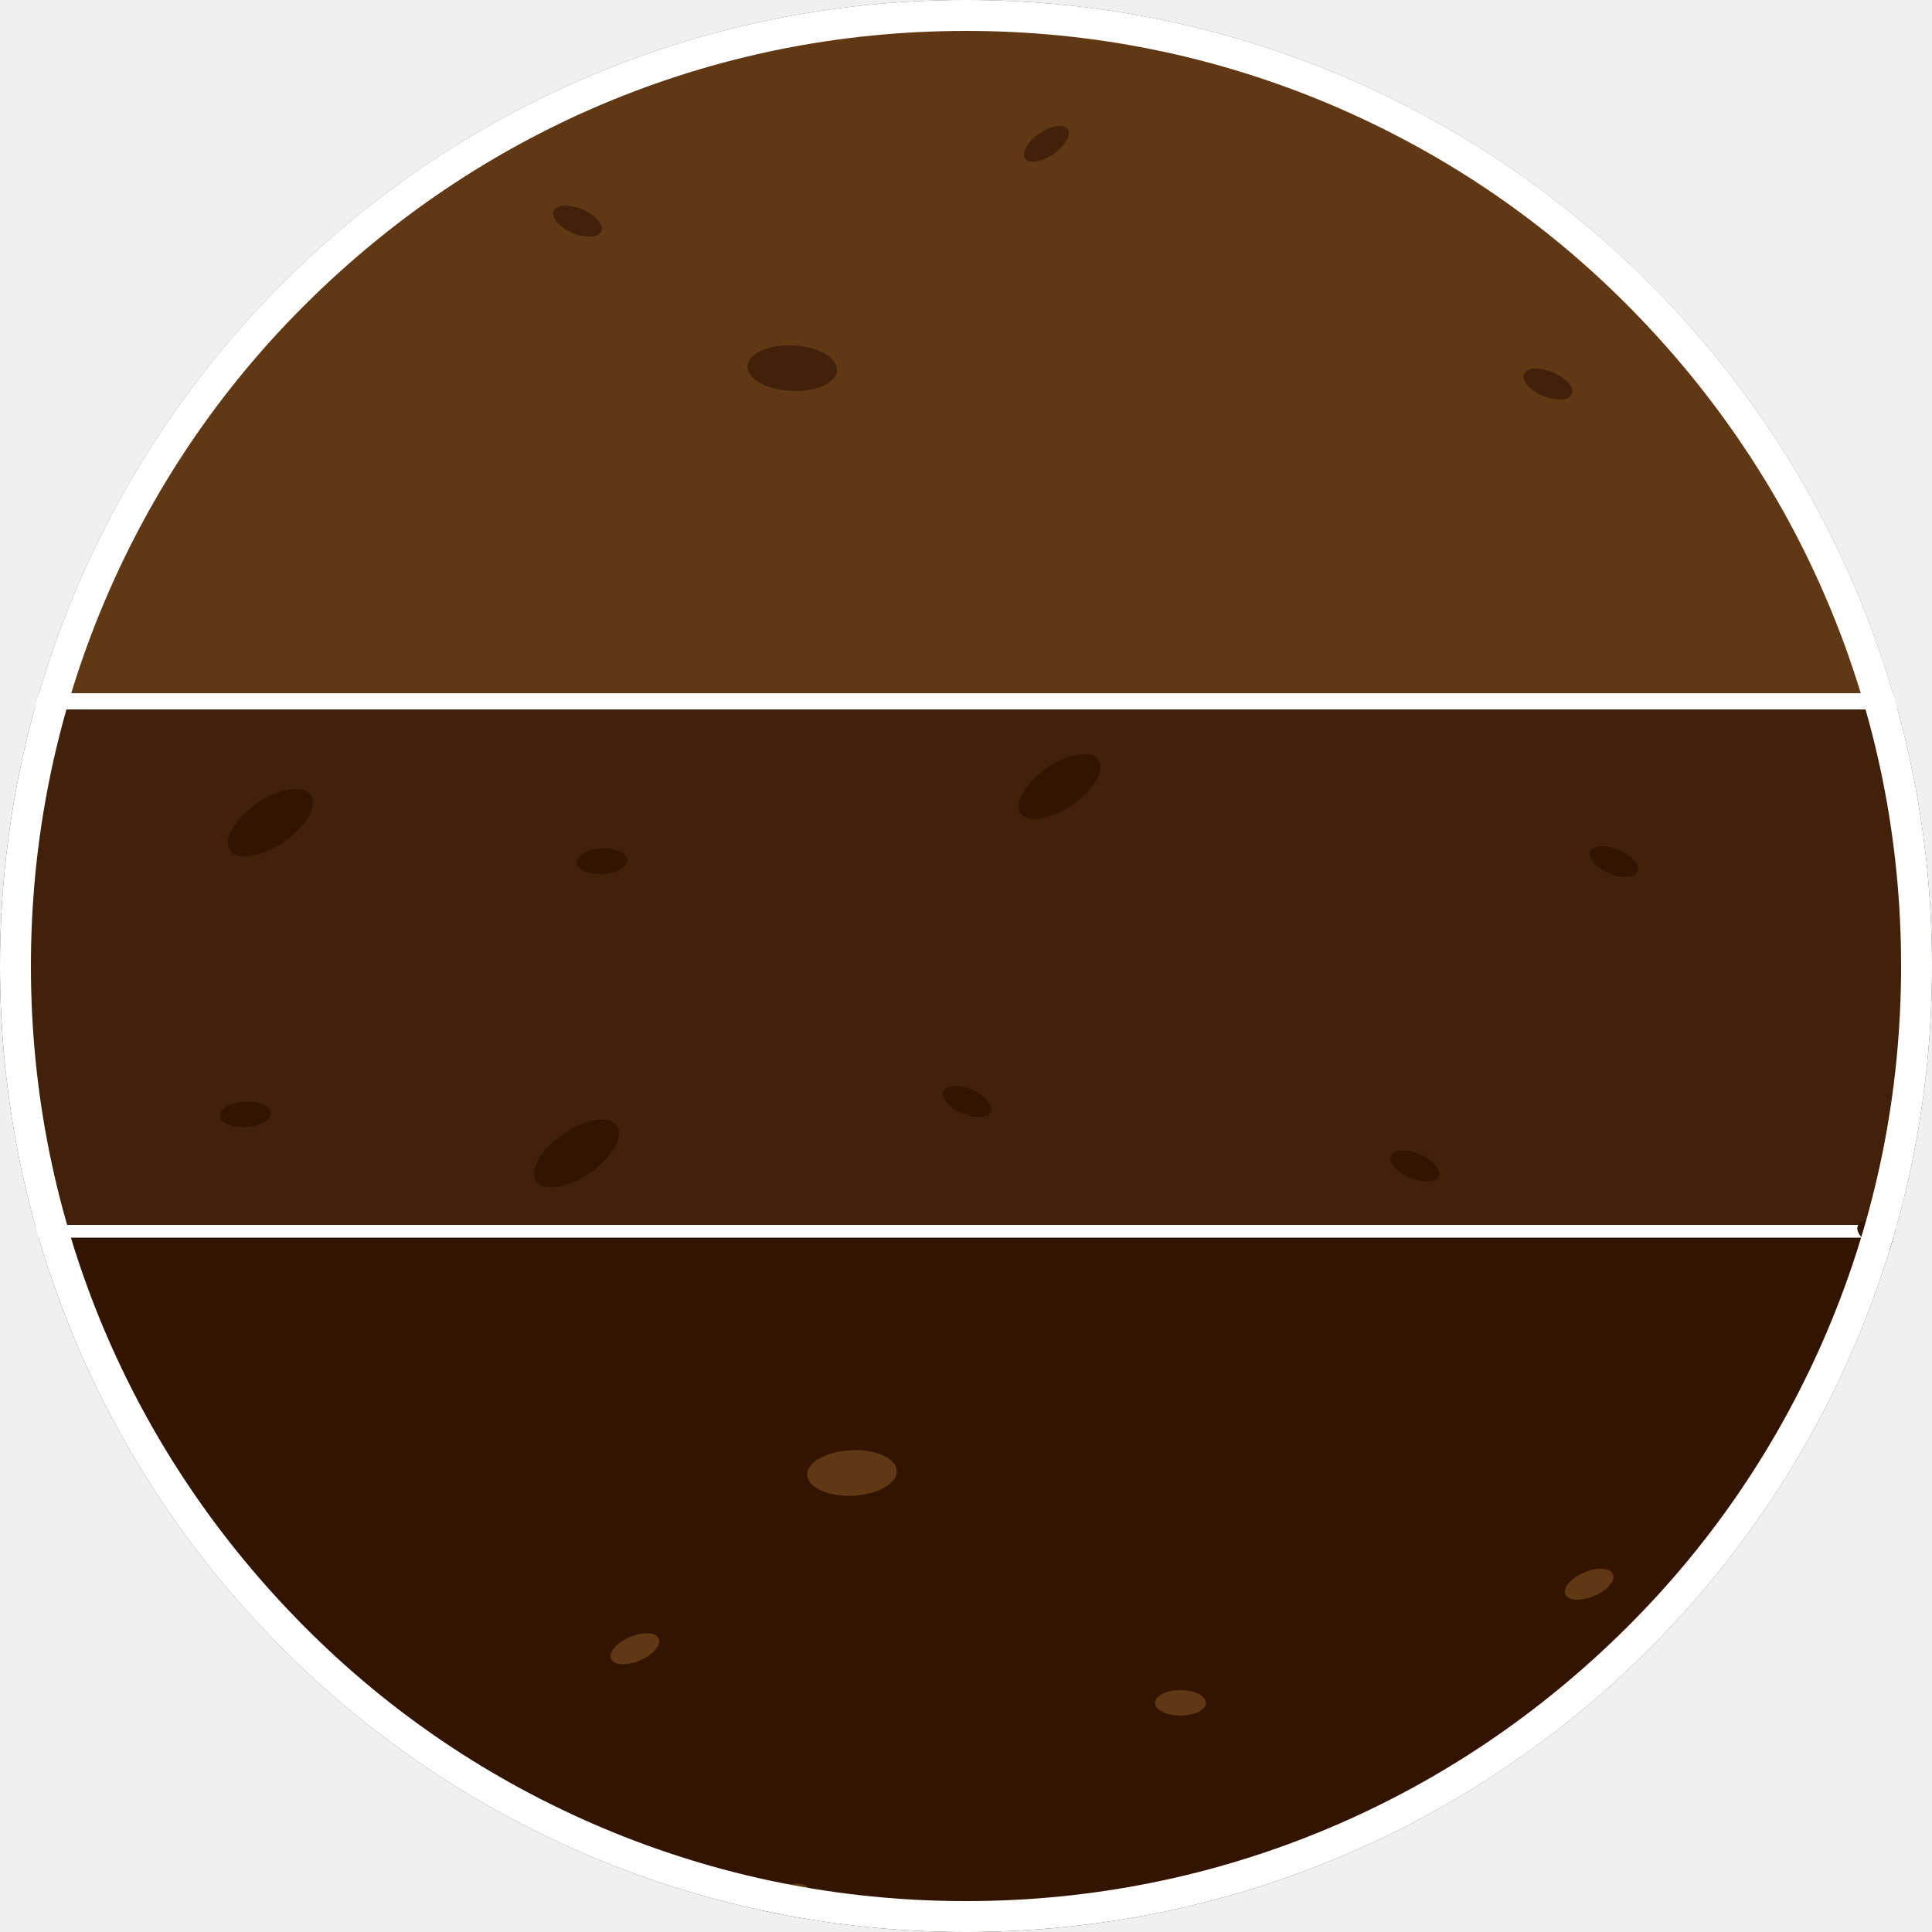
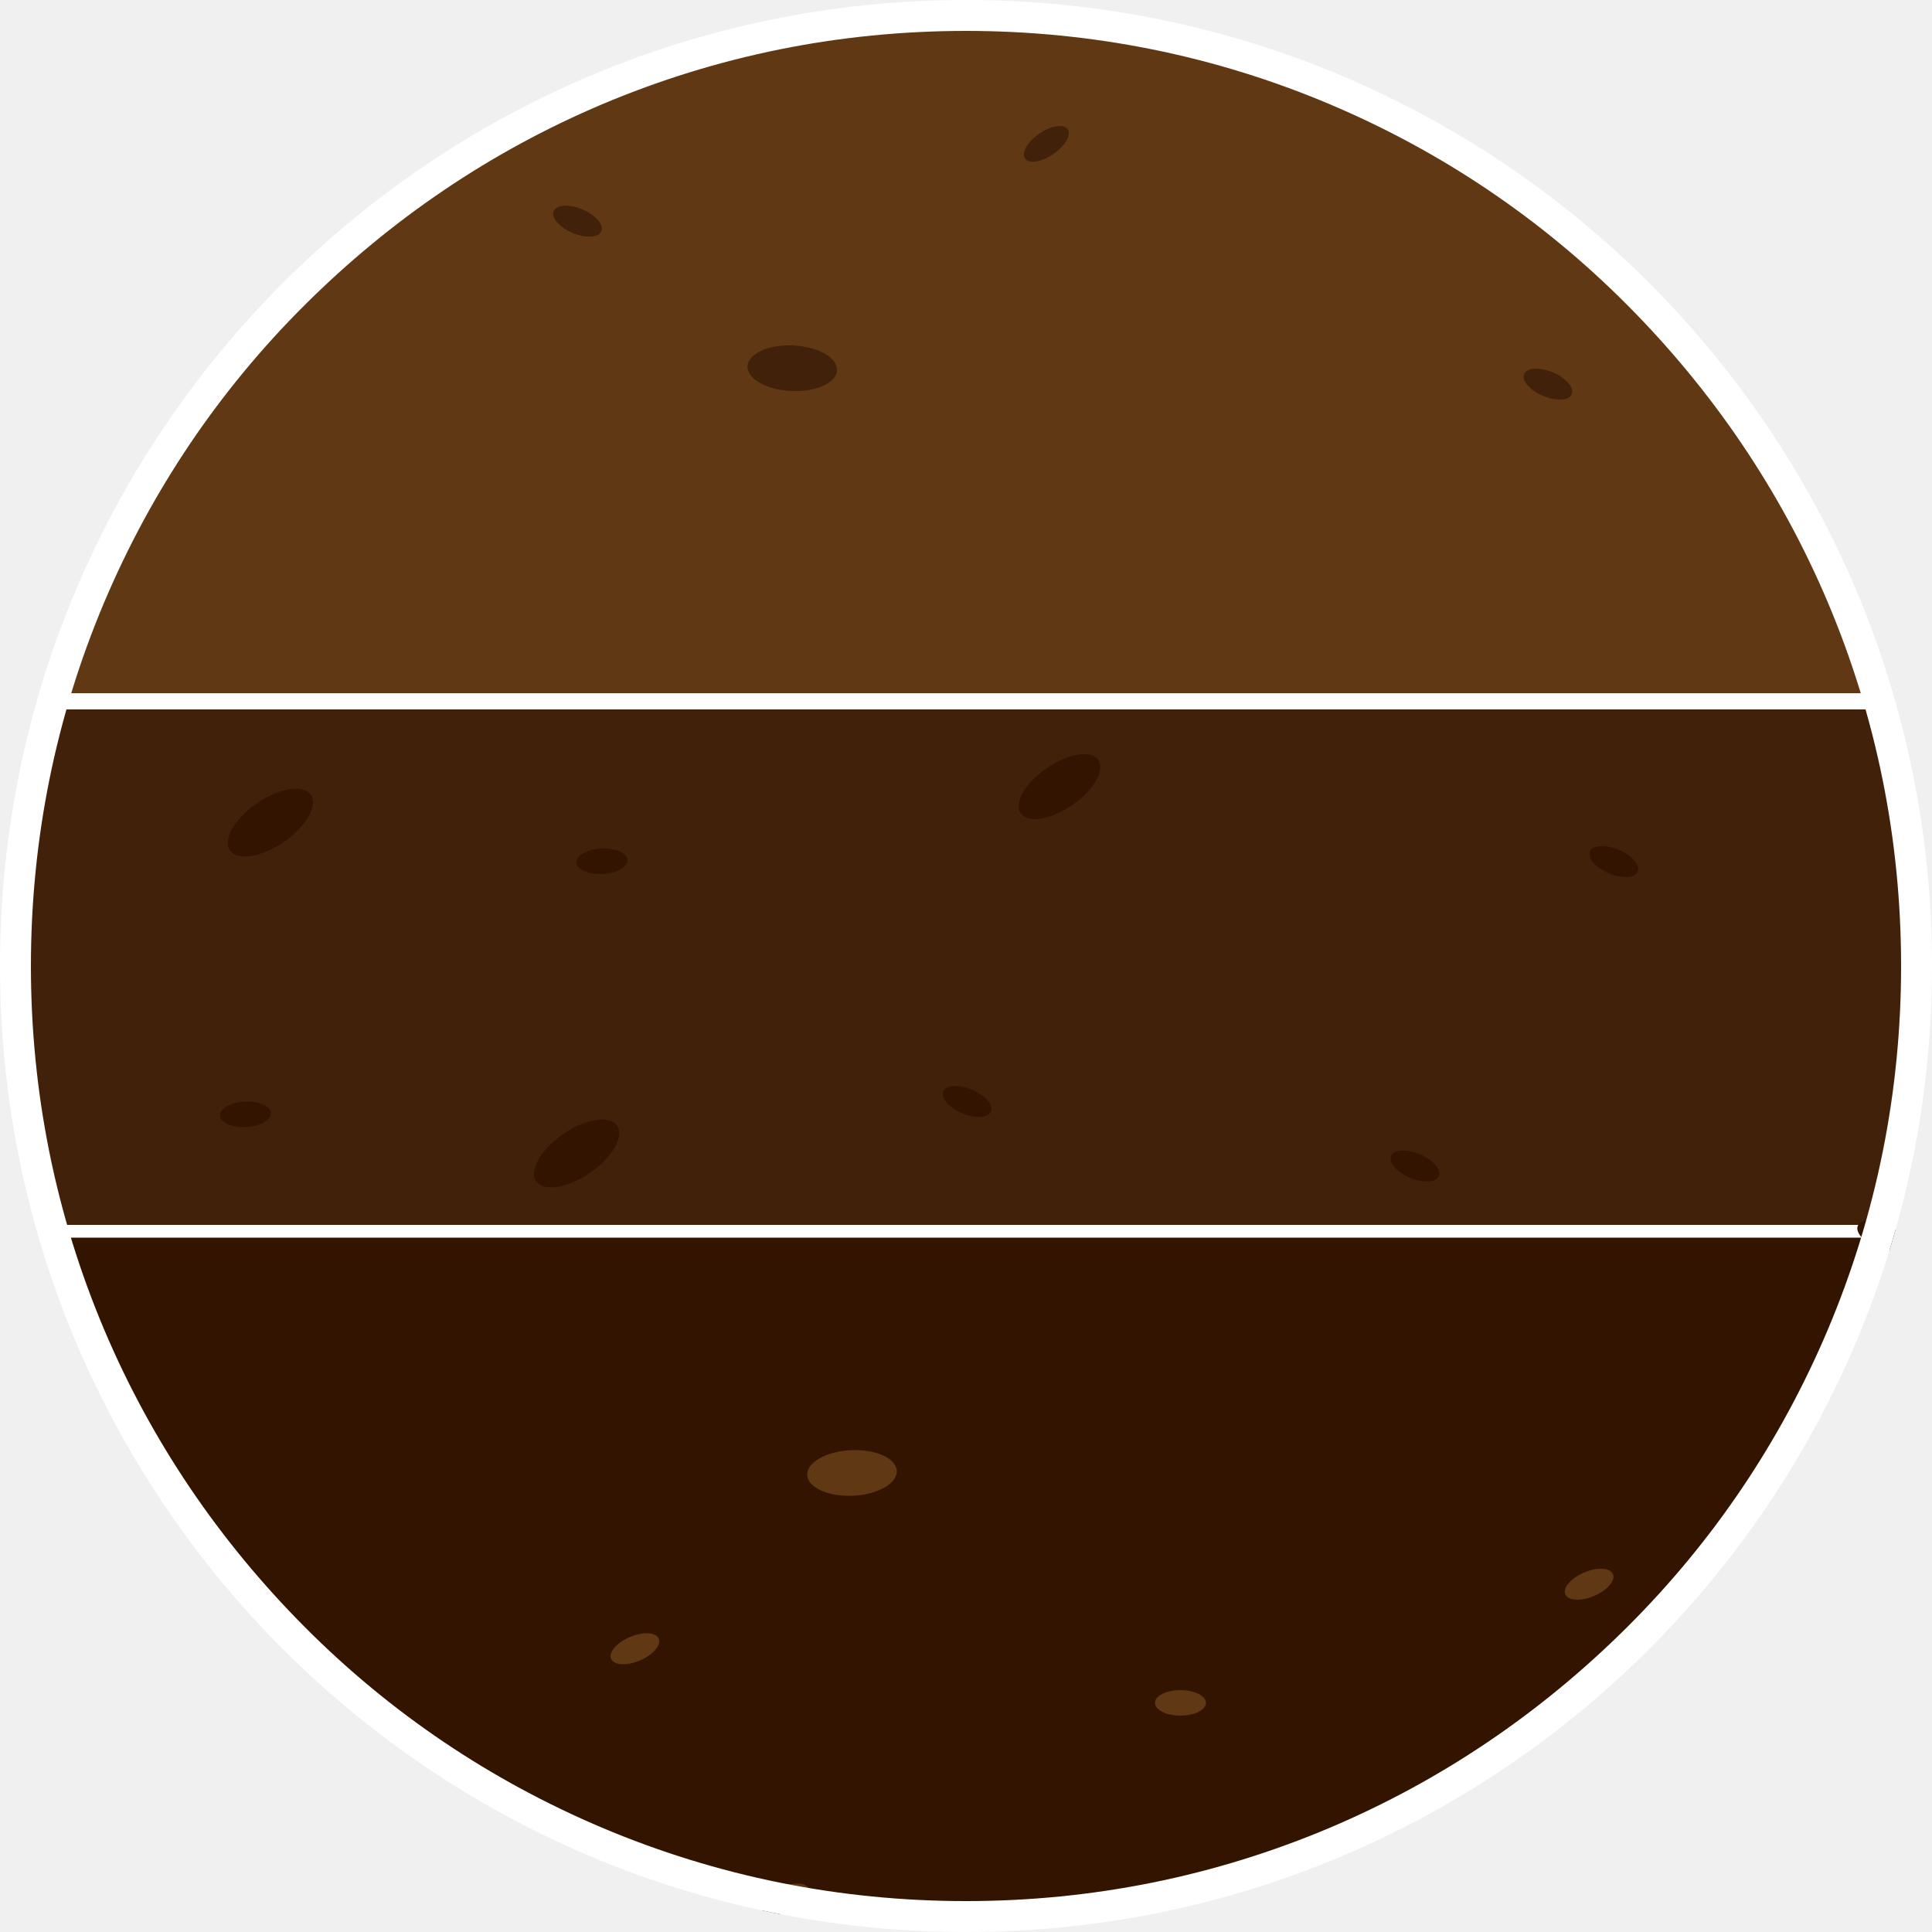
<svg xmlns="http://www.w3.org/2000/svg" xmlns:xlink="http://www.w3.org/1999/xlink" version="1.1" id="Ebene_1" x="0px" y="0px" viewBox="0 0 500 500" style="enable-background:new 0 0 500 500;" xml:space="preserve">
  <style type="text/css">
- 	.st0{clip-path:url(#SVGID_00000067928666572034029340000010256271951220588430_);}
+ 	.st0{clip-path:url(#SVGID_00000041995100287127839310000004117290247156096157_);}
	.st1{fill:#603813;}
	.st2{fill:#42210B;}
	.st3{fill:#FFFFFF;stroke:#FFFFFF;stroke-width:1.808;stroke-miterlimit:10;}
	.st4{fill:#321400;}
- 	.st5{clip-path:url(#SVGID_00000083781886327424819270000003480510871238250916_);}
+ 	.st5{clip-path:url(#SVGID_00000121980208510553095710000009903850643588839305_);}
	.st6{fill:#FFFFFF;}
</style>
  <g>
    <g>
      <defs>
-         <circle id="SVGID_1_" cx="250" cy="250" r="250" />
+         <circle id="SVGID_1_" cx="250" cy="250" r="249.5" />
      </defs>
-       <clipPath id="SVGID_00000158017085370715465440000014110638112638231478_">
+       <clipPath id="SVGID_00000143607544427398897620000002532879403610522780_">
        <use xlink:href="#SVGID_1_" style="overflow:visible;" />
      </clipPath>
-       <g id="Ebene_1_00000142147099179886634290000014429100024192191648_" style="clip-path:url(#SVGID_00000158017085370715465440000014110638112638231478_);">
+       <g id="Ebene_1_00000142147099179886634290000014429100024192191648_" style="clip-path:url(#SVGID_00000143607544427398897620000002532879403610522780_);">
        <rect x="-218.5" y="-77" class="st1" width="937" height="257.3" />
        <g>
          <rect x="-593" y="181.5" class="st2" width="1686.1" height="137.6" />
          <path class="st3" d="M1091.8,182.7v135.2H344.7H155.3h-747.1V182.7h747.1h189.3H1091.8 M1094.3,180.3H344.7H155.3h-749.6v140.1      h749.6h189.3h749.6V180.3L1094.3,180.3z" />
        </g>
        <polygon class="st4" points="343.7,320.3 156.3,320.3 -595.3,320.3 -595.3,583.7 156.3,583.7 343.7,583.7 1095.3,583.7      1095.3,320.3    " />
      </g>
    </g>
    <g>
      <defs>
-         <circle id="SVGID_00000053540208161500178480000016883096304123036298_" cx="250" cy="250" r="250" />
+         <circle id="SVGID_00000003093246409243507200000009854468113383905156_" cx="250" cy="250" r="250" />
      </defs>
-       <clipPath id="SVGID_00000084514508893328007470000013960329090475222919_">
-         <use xlink:href="#SVGID_00000053540208161500178480000016883096304123036298_" style="overflow:visible;" />
+       <clipPath id="SVGID_00000162325090958455371490000004688310204890417596_">
+         <use xlink:href="#SVGID_00000003093246409243507200000009854468113383905156_" style="overflow:visible;" />
      </clipPath>
-       <g id="Isolationsmodus" style="clip-path:url(#SVGID_00000084514508893328007470000013960329090475222919_);">
+       <g id="Isolationsmodus" style="clip-path:url(#SVGID_00000162325090958455371490000004688310204890417596_);">
        <g>
          <g>
            <ellipse transform="matrix(0.8244 -0.566 0.566 0.8244 136.5866 431.7618)" class="st2" cx="764.1" cy="-4.2" rx="12.7" ry="6.1" />
            <ellipse transform="matrix(0.8245 -0.5658 0.5658 0.8245 26.4717 159.7777)" class="st2" cx="270.8" cy="37.2" rx="6.7" ry="3.2" />
            <ellipse transform="matrix(0.8243 -0.5661 0.5661 0.8243 52.2593 349.6585)" class="st2" cx="589.5" cy="90.6" rx="12.2" ry="5.8" />
            <ellipse class="st2" cx="357.6" cy="1.1" rx="6.6" ry="3.3" />
            <ellipse transform="matrix(4.676080e-02 -0.9989 0.9989 4.676080e-02 100.2608 295.617)" class="st2" cx="205" cy="95.3" rx="5.9" ry="11.6" />
            <ellipse transform="matrix(0.3899 -0.9208 0.9208 0.3899 342.4673 478.9873)" class="st2" cx="532.7" cy="-19" rx="3.3" ry="6.7" />
            <ellipse transform="matrix(0.3899 -0.9208 0.9208 0.3899 163.7361 530.0449)" class="st2" cx="481.9" cy="141.5" rx="3.3" ry="6.7" />
            <ellipse transform="matrix(0.3899 -0.9208 0.9208 0.3899 111.7047 170.7435)" class="st2" cx="184.7" cy="1.1" rx="3.3" ry="6.7" />
            <ellipse transform="matrix(0.9987 -5.022392e-02 5.022392e-02 0.9987 -2.6262 38.1336)" class="st2" cx="757.5" cy="71.3" rx="6.6" ry="3.3" />
            <ellipse transform="matrix(0.3899 -0.9208 0.9208 0.3899 365.8744 570.5254)" class="st2" cx="613.5" cy="9.1" rx="3.3" ry="6.7" />
            <ellipse transform="matrix(0.3899 -0.9208 0.9208 0.3899 152.886 429.5289)" class="st2" cx="400.6" cy="99.4" rx="3.3" ry="6.7" />
            <ellipse transform="matrix(0.3899 -0.9208 0.9208 0.3899 38.4952 172.5936)" class="st2" cx="149.5" cy="57.2" rx="3.3" ry="6.7" />
            <ellipse transform="matrix(0.8244 -0.566 0.566 0.8244 -142.732 136.8739)" class="st4" cx="149.2" cy="298.5" rx="12.7" ry="6.1" />
            <ellipse transform="matrix(0.8245 -0.5658 0.5658 0.8245 -30.8573 486.6599)" class="st4" cx="769.2" cy="293.1" rx="6.7" ry="3.2" />
            <ellipse transform="matrix(0.8243 -0.5661 0.5661 0.8243 -67.0892 190.9741)" class="st4" cx="274.2" cy="203.6" rx="12.2" ry="5.8" />
            <ellipse class="st4" cx="555.2" cy="242.3" rx="6.6" ry="3.3" />
            <ellipse transform="matrix(4.676080e-02 -0.9989 0.9989 4.676080e-02 444.5652 854.4482)" class="st4" cx="670" cy="194.3" rx="5.9" ry="11.6" />
            <ellipse transform="matrix(0.3899 -0.9208 0.9208 0.3899 -54.3949 521.3254)" class="st4" cx="366.2" cy="301.7" rx="3.3" ry="6.7" />
            <ellipse transform="matrix(0.3899 -0.9208 0.9208 0.3899 2.6178 643.5663)" class="st4" cx="487" cy="319.8" rx="3.3" ry="6.7" />
            <ellipse transform="matrix(0.3899 -0.9208 0.9208 0.3899 144.3194 804.0671)" class="st4" cx="679" cy="293.1" rx="3.3" ry="6.7" />
            <ellipse transform="matrix(0.9987 -5.022392e-02 5.022392e-02 0.9987 -10.9978 8.1056)" class="st4" cx="155.8" cy="222.9" rx="6.6" ry="3.3" />
            <ellipse transform="matrix(0.3899 -0.9208 0.9208 0.3899 -109.8228 404.3775)" class="st4" cx="250.3" cy="285.1" rx="3.3" ry="6.7" />
            <ellipse transform="matrix(0.3899 -0.9208 0.9208 0.3899 49.5529 520.6805)" class="st4" cx="417.7" cy="222.9" rx="3.3" ry="6.7" />
            <ellipse transform="matrix(0.3899 -0.9208 0.9208 0.3899 244.3182 814.6497)" class="st4" cx="737" cy="222.9" rx="3.3" ry="6.7" />
            <ellipse transform="matrix(0.566 -0.8244 0.8244 0.566 -79.2767 843.0706)" class="st1" cx="761.1" cy="496.8" rx="6.1" ry="12.7" />
            <ellipse transform="matrix(0.5658 -0.8245 0.8245 0.5658 -373.1523 350.647)" class="st1" cx="146.4" cy="529.6" rx="3.2" ry="6.7" />
            <ellipse transform="matrix(0.5661 -0.8243 0.8243 0.5661 -76.9603 657.883)" class="st1" cx="586.5" cy="402" rx="5.8" ry="12.2" />
            <ellipse class="st1" cx="305.5" cy="440.7" rx="6.6" ry="3.3" />
            <ellipse transform="matrix(0.9989 -4.676083e-02 4.676083e-02 0.9989 -17.5845 10.73)" class="st1" cx="220.5" cy="381.2" rx="11.6" ry="5.9" />
            <ellipse transform="matrix(0.9208 -0.3899 0.3899 0.9208 -177.1971 164.8351)" class="st1" cx="317.4" cy="518.9" rx="6.7" ry="3.3" />
            <ellipse transform="matrix(0.9208 -0.3899 0.3899 0.9208 -153.9724 260.6172)" class="st1" cx="564.9" cy="509.6" rx="6.7" ry="3.3" />
            <ellipse transform="matrix(0.9208 -0.3899 0.3899 0.9208 -175.5512 118.1382)" class="st1" cx="203.2" cy="491.5" rx="6.7" ry="3.3" />
            <ellipse transform="matrix(5.022399e-02 -0.9987 0.9987 5.022399e-02 295.7177 1153.855)" class="st1" cx="754.5" cy="421.4" rx="3.3" ry="6.6" />
            <ellipse transform="matrix(0.9208 -0.3899 0.3899 0.9208 -132.4603 286.3542)" class="st1" cx="639.1" cy="469.4" rx="6.7" ry="3.3" />
            <ellipse transform="matrix(0.9208 -0.3899 0.3899 0.9208 -127.3162 192.8307)" class="st1" cx="411.3" cy="410" rx="6.7" ry="3.3" />
            <ellipse transform="matrix(0.9208 -0.3899 0.3899 0.9208 -153.3519 97.8507)" class="st1" cx="164.3" cy="426.7" rx="6.7" ry="3.3" />
          </g>
          <g>
            <ellipse transform="matrix(0.8244 -0.566 0.566 0.8244 -387.5025 -217.9218)" class="st1" cx="-545" cy="515.6" rx="12.7" ry="6.1" />
            <ellipse transform="matrix(0.8245 -0.5658 0.5658 0.8245 -277.3221 53.9728)" class="st1" cx="-51.6" cy="474.1" rx="6.7" ry="3.2" />
            <ellipse transform="matrix(0.8243 -0.5661 0.5661 0.8243 -303.1976 -135.7508)" class="st1" cx="-370.3" cy="420.7" rx="12.2" ry="5.8" />
            <ellipse class="st1" cx="-138.3" cy="510.2" rx="6.6" ry="3.3" />
            <ellipse transform="matrix(4.676080e-02 -0.9989 0.9989 4.676080e-02 -402.1078 410.7862)" class="st1" cx="14.2" cy="416.1" rx="5.9" ry="11.6" />
            <ellipse transform="matrix(0.3899 -0.9208 0.9208 0.3899 -679.5036 34.8098)" class="st1" cx="-313.5" cy="530.2" rx="3.3" ry="6.7" />
            <ellipse transform="matrix(0.3899 -0.9208 0.9208 0.3899 -500.9074 -16.2767)" class="st1" cx="-262.7" cy="369.9" rx="3.3" ry="6.7" />
            <ellipse transform="matrix(0.3899 -0.9208 0.9208 0.3899 -448.7857 343.0075)" class="st1" cx="34.5" cy="510.2" rx="3.3" ry="6.7" />
            <ellipse transform="matrix(0.9987 -5.022392e-02 5.022392e-02 0.9987 -22.7759 -26.4796)" class="st1" cx="-538.3" cy="440" rx="6.6" ry="3.3" />
            <ellipse transform="matrix(0.3899 -0.9208 0.9208 0.3899 -702.9384 -56.6839)" class="st1" cx="-394.2" cy="502.2" rx="3.3" ry="6.7" />
            <ellipse transform="matrix(0.3899 -0.9208 0.9208 0.3899 -490.0404 84.3295)" class="st1" cx="-181.4" cy="412" rx="3.3" ry="6.7" />
            <ellipse transform="matrix(0.3899 -0.9208 0.9208 0.3899 -375.6053 341.2925)" class="st1" cx="69.8" cy="454.1" rx="3.3" ry="6.7" />
            <ellipse transform="matrix(0.8244 -0.566 0.566 0.8244 -108.2317 76.9981)" class="st4" cx="70" cy="212.9" rx="12.7" ry="6.1" />
            <ellipse transform="matrix(0.8245 -0.5658 0.5658 0.8245 -219.9864 -272.9267)" class="st4" cx="-550" cy="218.2" rx="6.7" ry="3.2" />
            <ellipse transform="matrix(0.8243 -0.5661 0.5661 0.8243 -183.8969 22.9655)" class="st4" cx="-54.9" cy="307.8" rx="12.2" ry="5.8" />
            <ellipse class="st4" cx="-336" cy="269" rx="6.6" ry="3.3" />
            <ellipse transform="matrix(4.676076e-02 -0.9989 0.9989 4.676076e-02 -746.5197 -147.9973)" class="st4" cx="-450.8" cy="317.1" rx="5.9" ry="11.6" />
            <ellipse transform="matrix(0.3899 -0.9208 0.9208 0.3899 -282.6414 -7.5284)" class="st4" cx="-147" cy="209.5" rx="3.3" ry="6.7" />
            <ellipse transform="matrix(0.3899 -0.9208 0.9208 0.3899 -339.6988 -129.8153)" class="st4" cx="-267.8" cy="191.5" rx="3.3" ry="6.7" />
            <ellipse transform="matrix(0.3899 -0.9208 0.9208 0.3899 -481.4294 -290.1811)" class="st4" cx="-459.7" cy="218.2" rx="3.3" ry="6.7" />
            <ellipse transform="matrix(0.9987 -5.022392e-02 5.022392e-02 0.9987 -14.4041 3.5524)" class="st4" cx="63.5" cy="288.4" rx="6.6" ry="3.3" />
            <ellipse transform="matrix(0.3899 -0.9208 0.9208 0.3899 -227.3315 109.4809)" class="st4" cx="-31" cy="226.3" rx="3.3" ry="6.7" />
            <ellipse transform="matrix(0.3899 -0.9208 0.9208 0.3899 -386.6171 -6.839)" class="st4" cx="-198.5" cy="288.4" rx="3.3" ry="6.7" />
            <ellipse transform="matrix(0.3899 -0.9208 0.9208 0.3899 -581.4896 -300.8817)" class="st4" cx="-517.8" cy="288.4" rx="3.3" ry="6.7" />
            <ellipse transform="matrix(0.566 -0.8244 0.8244 0.566 -247.0838 -440.4489)" class="st2" cx="-541.9" cy="14.5" rx="6.1" ry="12.7" />
            <ellipse transform="matrix(0.5658 -0.8245 0.8245 0.5658 46.7185 52.0414)" class="st2" cx="72.8" cy="-18.3" rx="3.2" ry="6.7" />
            <ellipse transform="matrix(0.5661 -0.8243 0.8243 0.5661 -249.5004 -255.3908)" class="st2" cx="-367.4" cy="109.3" rx="5.8" ry="12.2" />
            <ellipse class="st2" cx="-86.3" cy="70.6" rx="6.6" ry="3.3" />
            <ellipse transform="matrix(0.9989 -4.676101e-02 4.676101e-02 0.9989 -6.0806 7.883170e-02)" class="st2" cx="-1.4" cy="130" rx="11.6" ry="5.9" />
            <ellipse transform="matrix(0.9208 -0.3899 0.3899 0.9208 -4.8054 -38.8717)" class="st2" cx="-98.1" cy="-7.6" rx="6.7" ry="3.3" />
            <ellipse transform="matrix(0.9208 -0.3899 0.3899 0.9208 -28.0431 -134.687)" class="st2" cx="-345.8" cy="1.7" rx="6.7" ry="3.3" />
            <ellipse transform="matrix(0.9208 -0.3899 0.3899 0.9208 -6.4456 7.8193)" class="st2" cx="16" cy="19.8" rx="6.7" ry="3.3" />
            <ellipse transform="matrix(5.022399e-02 -0.9987 0.9987 5.022399e-02 -598.2523 -449.2074)" class="st2" cx="-535.3" cy="89.9" rx="3.3" ry="6.6" />
            <ellipse transform="matrix(0.9208 -0.3899 0.3899 0.9208 -49.5552 -160.424)" class="st2" cx="-419.9" cy="41.8" rx="6.7" ry="3.3" />
            <ellipse transform="matrix(0.9208 -0.3899 0.3899 0.9208 -54.6864 -66.8672)" class="st2" cx="-192" cy="101.3" rx="6.7" ry="3.3" />
            <ellipse transform="matrix(0.9208 -0.3899 0.3899 0.9208 -28.6636 28.0794)" class="st2" cx="54.8" cy="84.6" rx="6.7" ry="3.3" />
          </g>
        </g>
      </g>
    </g>
  </g>
  <g>
    <path class="st6" d="M250,8c32.7,0,64.4,6.4,94.2,19c28.8,12.2,54.7,29.6,76.9,51.9s39.7,48.1,51.9,76.9c12.6,29.8,19,61.5,19,94.2   s-6.4,64.4-19,94.2c-12.2,28.8-29.6,54.7-51.9,76.9S373,460.8,344.2,473c-29.8,12.6-61.5,19-94.2,19s-64.4-6.4-94.2-19   c-28.8-12.2-54.7-29.6-76.9-51.9S39.2,373,27,344.2C14.4,314.4,8,282.7,8,250s6.4-64.4,19-94.2c12.2-28.8,29.6-54.7,51.9-76.9   S127,39.2,155.8,27C185.6,14.4,217.3,8,250,8 M250,0C111.9,0,0,111.9,0,250s111.9,250,250,250s250-111.9,250-250S388.1,0,250,0   L250,0z" />
  </g>
</svg>
